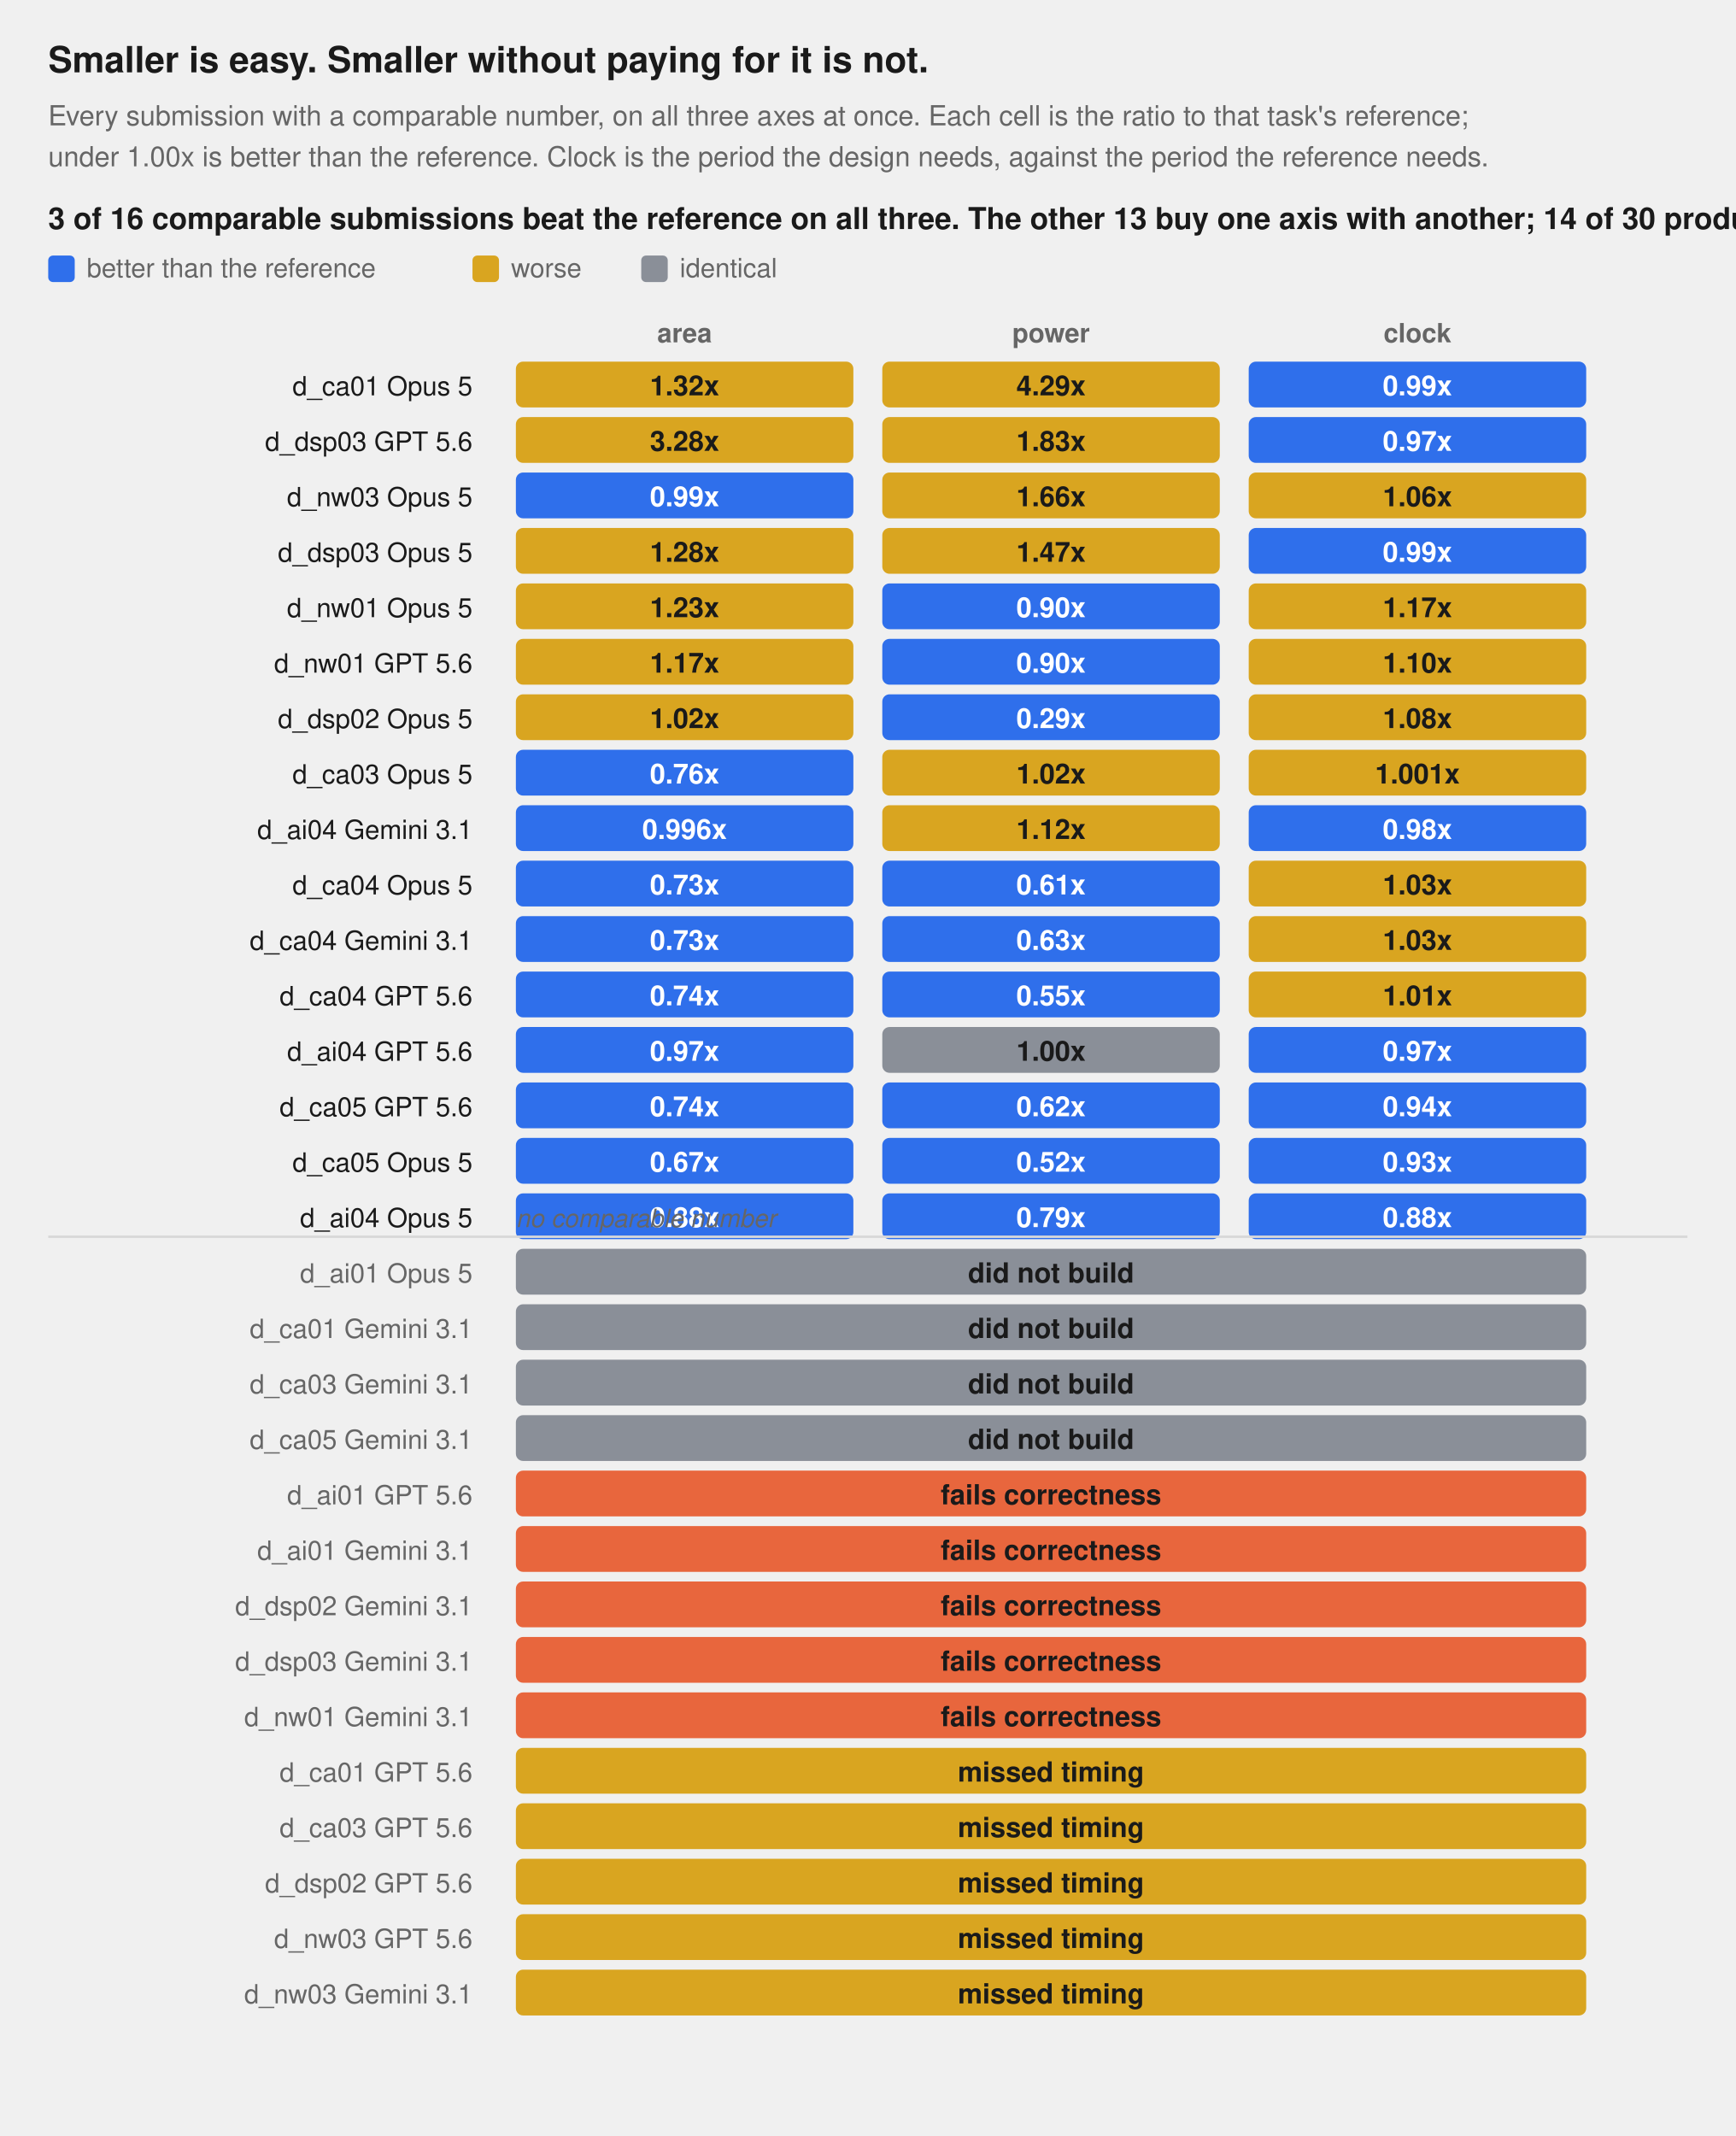
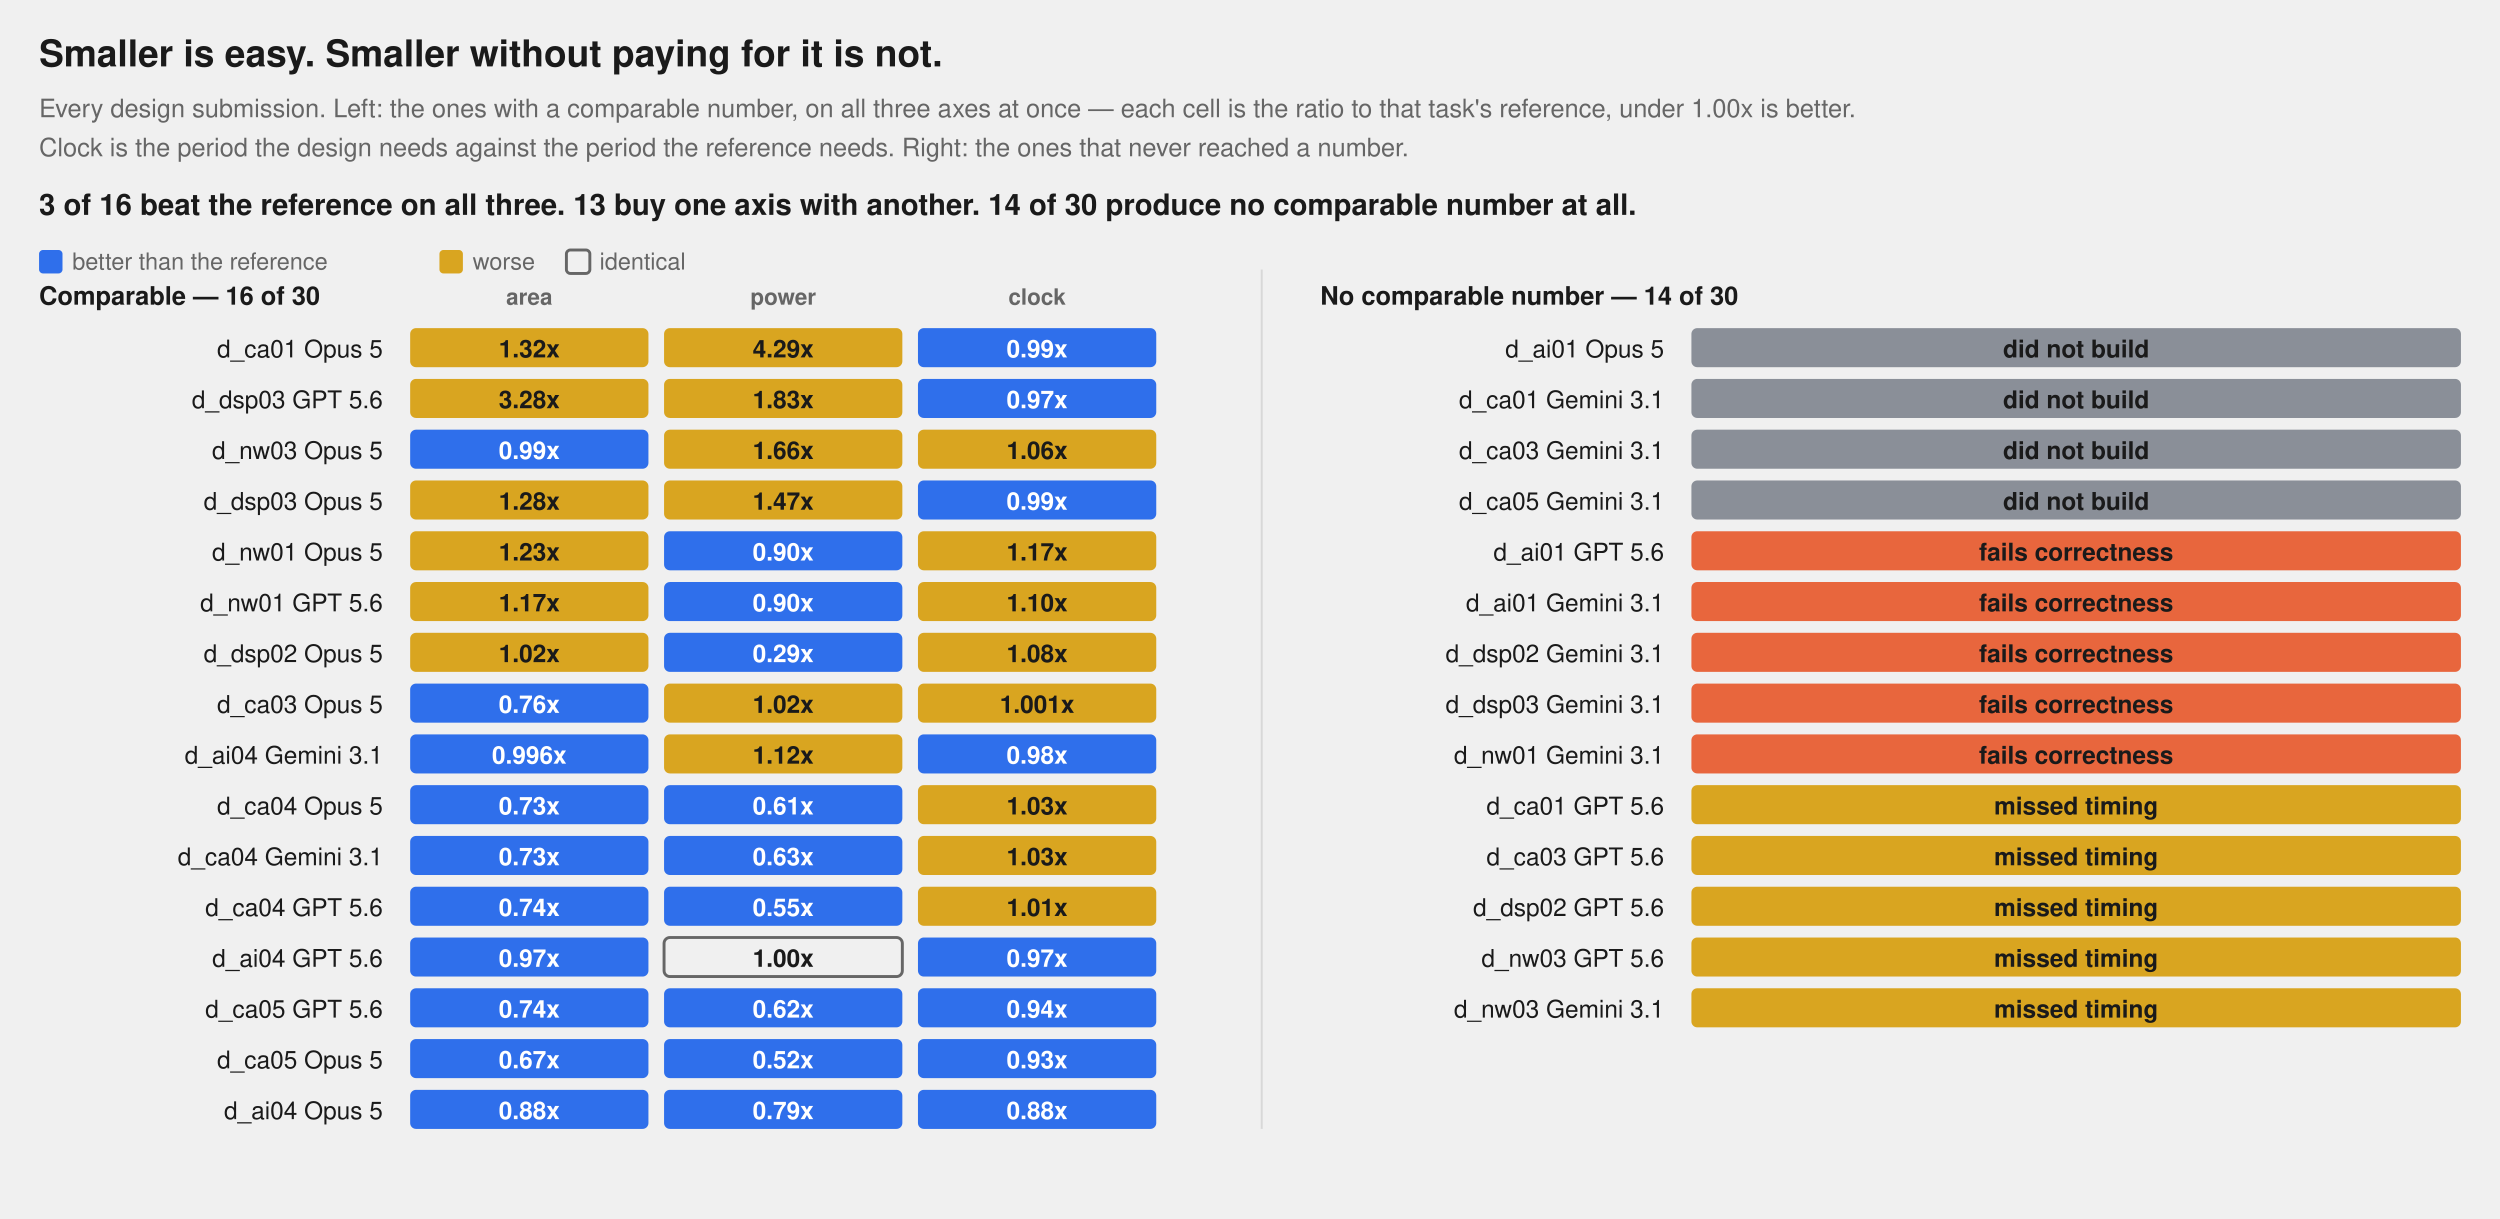
- <svg xmlns="http://www.w3.org/2000/svg" viewBox="0 0 720 886" font-family="-apple-system,BlinkMacSystemFont,Segoe UI,Helvetica,Arial,sans-serif">
-   <rect width="720" height="886" fill="none" />
-   <text x="20" y="30" fill="#1a1a1a" font-size="15" font-weight="700">Smaller is easy. Smaller without paying for it is not.</text>
-   <text x="20" y="52" fill="#666" font-size="11.5">Every submission with a comparable number, on all three axes at once. Each cell is the ratio to that task's reference;</text>
-   <text x="20" y="69" fill="#666" font-size="11.5">under 1.00x is better than the reference. Clock is the period the design needs, against the period the reference needs.</text>
-   <text x="20" y="95" fill="#1a1a1a" font-size="12.5" font-weight="700">3 of 16 comparable submissions beat the reference on all three. The other 13 buy one axis with another; 14 of 30 produce no comparable number at all.</text>
-   <rect x="20" y="106" width="11" height="11" rx="2" fill="#2f6feb" />
-   <text x="36" y="115" fill="#666" font-size="11">better than the reference</text>
-   <rect x="196" y="106" width="11" height="11" rx="2" fill="#d9a520" />
-   <text x="212" y="115" fill="#666" font-size="11">worse</text>
-   <rect x="266" y="106" width="11" height="11" rx="2" fill="#8a8f98" />
-   <text x="282" y="115" fill="#666" font-size="11">identical</text>
-   <text x="284" y="142" fill="#666" font-size="11" font-weight="600" text-anchor="middle">area</text>
-   <text x="436" y="142" fill="#666" font-size="11" font-weight="600" text-anchor="middle">power</text>
-   <text x="588" y="142" fill="#666" font-size="11" font-weight="600" text-anchor="middle">clock</text>
-   <text x="196" y="164" fill="#1a1a1a" font-size="11" text-anchor="end">d_ca01  Opus 5</text>
-   <rect x="214" y="150" width="140" height="19" rx="3" fill="#d9a520" />
-   <text x="284" y="164" fill="#1a1a1a" font-size="11.5" font-weight="600" text-anchor="middle">1.32x</text>
-   <rect x="366" y="150" width="140" height="19" rx="3" fill="#d9a520" />
-   <text x="436" y="164" fill="#1a1a1a" font-size="11.5" font-weight="600" text-anchor="middle">4.29x</text>
-   <rect x="518" y="150" width="140" height="19" rx="3" fill="#2f6feb" />
-   <text x="588" y="164" fill="#ffffff" font-size="11.5" font-weight="600" text-anchor="middle">0.99x</text>
-   <text x="196" y="187" fill="#1a1a1a" font-size="11" text-anchor="end">d_dsp03  GPT 5.6</text>
-   <rect x="214" y="173" width="140" height="19" rx="3" fill="#d9a520" />
-   <text x="284" y="187" fill="#1a1a1a" font-size="11.5" font-weight="600" text-anchor="middle">3.28x</text>
-   <rect x="366" y="173" width="140" height="19" rx="3" fill="#d9a520" />
-   <text x="436" y="187" fill="#1a1a1a" font-size="11.5" font-weight="600" text-anchor="middle">1.83x</text>
-   <rect x="518" y="173" width="140" height="19" rx="3" fill="#2f6feb" />
-   <text x="588" y="187" fill="#ffffff" font-size="11.5" font-weight="600" text-anchor="middle">0.97x</text>
-   <text x="196" y="210" fill="#1a1a1a" font-size="11" text-anchor="end">d_nw03  Opus 5</text>
-   <rect x="214" y="196" width="140" height="19" rx="3" fill="#2f6feb" />
-   <text x="284" y="210" fill="#ffffff" font-size="11.5" font-weight="600" text-anchor="middle">0.99x</text>
-   <rect x="366" y="196" width="140" height="19" rx="3" fill="#d9a520" />
-   <text x="436" y="210" fill="#1a1a1a" font-size="11.5" font-weight="600" text-anchor="middle">1.66x</text>
-   <rect x="518" y="196" width="140" height="19" rx="3" fill="#d9a520" />
-   <text x="588" y="210" fill="#1a1a1a" font-size="11.5" font-weight="600" text-anchor="middle">1.06x</text>
-   <text x="196" y="233" fill="#1a1a1a" font-size="11" text-anchor="end">d_dsp03  Opus 5</text>
-   <rect x="214" y="219" width="140" height="19" rx="3" fill="#d9a520" />
-   <text x="284" y="233" fill="#1a1a1a" font-size="11.5" font-weight="600" text-anchor="middle">1.28x</text>
-   <rect x="366" y="219" width="140" height="19" rx="3" fill="#d9a520" />
-   <text x="436" y="233" fill="#1a1a1a" font-size="11.5" font-weight="600" text-anchor="middle">1.47x</text>
-   <rect x="518" y="219" width="140" height="19" rx="3" fill="#2f6feb" />
-   <text x="588" y="233" fill="#ffffff" font-size="11.5" font-weight="600" text-anchor="middle">0.99x</text>
-   <text x="196" y="256" fill="#1a1a1a" font-size="11" text-anchor="end">d_nw01  Opus 5</text>
-   <rect x="214" y="242" width="140" height="19" rx="3" fill="#d9a520" />
-   <text x="284" y="256" fill="#1a1a1a" font-size="11.5" font-weight="600" text-anchor="middle">1.23x</text>
-   <rect x="366" y="242" width="140" height="19" rx="3" fill="#2f6feb" />
-   <text x="436" y="256" fill="#ffffff" font-size="11.5" font-weight="600" text-anchor="middle">0.90x</text>
-   <rect x="518" y="242" width="140" height="19" rx="3" fill="#d9a520" />
-   <text x="588" y="256" fill="#1a1a1a" font-size="11.5" font-weight="600" text-anchor="middle">1.17x</text>
-   <text x="196" y="279" fill="#1a1a1a" font-size="11" text-anchor="end">d_nw01  GPT 5.6</text>
-   <rect x="214" y="265" width="140" height="19" rx="3" fill="#d9a520" />
-   <text x="284" y="279" fill="#1a1a1a" font-size="11.5" font-weight="600" text-anchor="middle">1.17x</text>
-   <rect x="366" y="265" width="140" height="19" rx="3" fill="#2f6feb" />
-   <text x="436" y="279" fill="#ffffff" font-size="11.5" font-weight="600" text-anchor="middle">0.90x</text>
-   <rect x="518" y="265" width="140" height="19" rx="3" fill="#d9a520" />
-   <text x="588" y="279" fill="#1a1a1a" font-size="11.5" font-weight="600" text-anchor="middle">1.10x</text>
-   <text x="196" y="302" fill="#1a1a1a" font-size="11" text-anchor="end">d_dsp02  Opus 5</text>
-   <rect x="214" y="288" width="140" height="19" rx="3" fill="#d9a520" />
-   <text x="284" y="302" fill="#1a1a1a" font-size="11.5" font-weight="600" text-anchor="middle">1.02x</text>
-   <rect x="366" y="288" width="140" height="19" rx="3" fill="#2f6feb" />
-   <text x="436" y="302" fill="#ffffff" font-size="11.5" font-weight="600" text-anchor="middle">0.29x</text>
-   <rect x="518" y="288" width="140" height="19" rx="3" fill="#d9a520" />
-   <text x="588" y="302" fill="#1a1a1a" font-size="11.5" font-weight="600" text-anchor="middle">1.08x</text>
-   <text x="196" y="325" fill="#1a1a1a" font-size="11" text-anchor="end">d_ca03  Opus 5</text>
-   <rect x="214" y="311" width="140" height="19" rx="3" fill="#2f6feb" />
-   <text x="284" y="325" fill="#ffffff" font-size="11.5" font-weight="600" text-anchor="middle">0.76x</text>
-   <rect x="366" y="311" width="140" height="19" rx="3" fill="#d9a520" />
-   <text x="436" y="325" fill="#1a1a1a" font-size="11.5" font-weight="600" text-anchor="middle">1.02x</text>
-   <rect x="518" y="311" width="140" height="19" rx="3" fill="#d9a520" />
-   <text x="588" y="325" fill="#1a1a1a" font-size="11.5" font-weight="600" text-anchor="middle">1.001x</text>
-   <text x="196" y="348" fill="#1a1a1a" font-size="11" text-anchor="end">d_ai04  Gemini 3.1</text>
-   <rect x="214" y="334" width="140" height="19" rx="3" fill="#2f6feb" />
-   <text x="284" y="348" fill="#ffffff" font-size="11.5" font-weight="600" text-anchor="middle">0.996x</text>
-   <rect x="366" y="334" width="140" height="19" rx="3" fill="#d9a520" />
-   <text x="436" y="348" fill="#1a1a1a" font-size="11.5" font-weight="600" text-anchor="middle">1.12x</text>
-   <rect x="518" y="334" width="140" height="19" rx="3" fill="#2f6feb" />
-   <text x="588" y="348" fill="#ffffff" font-size="11.5" font-weight="600" text-anchor="middle">0.98x</text>
-   <text x="196" y="371" fill="#1a1a1a" font-size="11" text-anchor="end">d_ca04  Opus 5</text>
-   <rect x="214" y="357" width="140" height="19" rx="3" fill="#2f6feb" />
-   <text x="284" y="371" fill="#ffffff" font-size="11.5" font-weight="600" text-anchor="middle">0.73x</text>
-   <rect x="366" y="357" width="140" height="19" rx="3" fill="#2f6feb" />
-   <text x="436" y="371" fill="#ffffff" font-size="11.5" font-weight="600" text-anchor="middle">0.61x</text>
-   <rect x="518" y="357" width="140" height="19" rx="3" fill="#d9a520" />
-   <text x="588" y="371" fill="#1a1a1a" font-size="11.5" font-weight="600" text-anchor="middle">1.03x</text>
-   <text x="196" y="394" fill="#1a1a1a" font-size="11" text-anchor="end">d_ca04  Gemini 3.1</text>
-   <rect x="214" y="380" width="140" height="19" rx="3" fill="#2f6feb" />
-   <text x="284" y="394" fill="#ffffff" font-size="11.5" font-weight="600" text-anchor="middle">0.73x</text>
-   <rect x="366" y="380" width="140" height="19" rx="3" fill="#2f6feb" />
-   <text x="436" y="394" fill="#ffffff" font-size="11.5" font-weight="600" text-anchor="middle">0.63x</text>
-   <rect x="518" y="380" width="140" height="19" rx="3" fill="#d9a520" />
-   <text x="588" y="394" fill="#1a1a1a" font-size="11.5" font-weight="600" text-anchor="middle">1.03x</text>
-   <text x="196" y="417" fill="#1a1a1a" font-size="11" text-anchor="end">d_ca04  GPT 5.6</text>
-   <rect x="214" y="403" width="140" height="19" rx="3" fill="#2f6feb" />
-   <text x="284" y="417" fill="#ffffff" font-size="11.5" font-weight="600" text-anchor="middle">0.74x</text>
-   <rect x="366" y="403" width="140" height="19" rx="3" fill="#2f6feb" />
-   <text x="436" y="417" fill="#ffffff" font-size="11.5" font-weight="600" text-anchor="middle">0.55x</text>
-   <rect x="518" y="403" width="140" height="19" rx="3" fill="#d9a520" />
-   <text x="588" y="417" fill="#1a1a1a" font-size="11.5" font-weight="600" text-anchor="middle">1.01x</text>
-   <text x="196" y="440" fill="#1a1a1a" font-size="11" text-anchor="end">d_ai04  GPT 5.6</text>
-   <rect x="214" y="426" width="140" height="19" rx="3" fill="#2f6feb" />
-   <text x="284" y="440" fill="#ffffff" font-size="11.5" font-weight="600" text-anchor="middle">0.97x</text>
-   <rect x="366" y="426" width="140" height="19" rx="3" fill="#8a8f98" />
-   <text x="436" y="440" fill="#1a1a1a" font-size="11.5" font-weight="600" text-anchor="middle">1.00x</text>
-   <rect x="518" y="426" width="140" height="19" rx="3" fill="#2f6feb" />
-   <text x="588" y="440" fill="#ffffff" font-size="11.5" font-weight="600" text-anchor="middle">0.97x</text>
-   <text x="196" y="463" fill="#1a1a1a" font-size="11" text-anchor="end">d_ca05  GPT 5.6</text>
-   <rect x="214" y="449" width="140" height="19" rx="3" fill="#2f6feb" />
-   <text x="284" y="463" fill="#ffffff" font-size="11.5" font-weight="600" text-anchor="middle">0.74x</text>
-   <rect x="366" y="449" width="140" height="19" rx="3" fill="#2f6feb" />
-   <text x="436" y="463" fill="#ffffff" font-size="11.5" font-weight="600" text-anchor="middle">0.62x</text>
-   <rect x="518" y="449" width="140" height="19" rx="3" fill="#2f6feb" />
-   <text x="588" y="463" fill="#ffffff" font-size="11.5" font-weight="600" text-anchor="middle">0.94x</text>
-   <text x="196" y="486" fill="#1a1a1a" font-size="11" text-anchor="end">d_ca05  Opus 5</text>
-   <rect x="214" y="472" width="140" height="19" rx="3" fill="#2f6feb" />
-   <text x="284" y="486" fill="#ffffff" font-size="11.5" font-weight="600" text-anchor="middle">0.67x</text>
-   <rect x="366" y="472" width="140" height="19" rx="3" fill="#2f6feb" />
-   <text x="436" y="486" fill="#ffffff" font-size="11.5" font-weight="600" text-anchor="middle">0.52x</text>
-   <rect x="518" y="472" width="140" height="19" rx="3" fill="#2f6feb" />
-   <text x="588" y="486" fill="#ffffff" font-size="11.5" font-weight="600" text-anchor="middle">0.93x</text>
-   <text x="196" y="509" fill="#1a1a1a" font-size="11" text-anchor="end">d_ai04  Opus 5</text>
-   <rect x="214" y="495" width="140" height="19" rx="3" fill="#2f6feb" />
-   <text x="284" y="509" fill="#ffffff" font-size="11.5" font-weight="600" text-anchor="middle">0.88x</text>
-   <rect x="366" y="495" width="140" height="19" rx="3" fill="#2f6feb" />
-   <text x="436" y="509" fill="#ffffff" font-size="11.5" font-weight="600" text-anchor="middle">0.79x</text>
-   <rect x="518" y="495" width="140" height="19" rx="3" fill="#2f6feb" />
-   <text x="588" y="509" fill="#ffffff" font-size="11.5" font-weight="600" text-anchor="middle">0.88x</text>
-   <line x1="20" y1="513" x2="700" y2="513" stroke="#d8d8d8" stroke-width="1" />
-   <text x="214" y="509" fill="#666" font-size="10.5" font-style="italic">no comparable number</text>
-   <text x="196" y="532" fill="#666" font-size="11" text-anchor="end">d_ai01  Opus 5</text>
-   <rect x="214" y="518" width="444" height="19" rx="3" fill="#8a8f98" />
-   <text x="436" y="532" fill="#1a1a1a" font-size="11.5" font-weight="600" text-anchor="middle">did not build</text>
-   <text x="196" y="555" fill="#666" font-size="11" text-anchor="end">d_ca01  Gemini 3.1</text>
-   <rect x="214" y="541" width="444" height="19" rx="3" fill="#8a8f98" />
-   <text x="436" y="555" fill="#1a1a1a" font-size="11.5" font-weight="600" text-anchor="middle">did not build</text>
-   <text x="196" y="578" fill="#666" font-size="11" text-anchor="end">d_ca03  Gemini 3.1</text>
-   <rect x="214" y="564" width="444" height="19" rx="3" fill="#8a8f98" />
-   <text x="436" y="578" fill="#1a1a1a" font-size="11.5" font-weight="600" text-anchor="middle">did not build</text>
-   <text x="196" y="601" fill="#666" font-size="11" text-anchor="end">d_ca05  Gemini 3.1</text>
-   <rect x="214" y="587" width="444" height="19" rx="3" fill="#8a8f98" />
-   <text x="436" y="601" fill="#1a1a1a" font-size="11.5" font-weight="600" text-anchor="middle">did not build</text>
-   <text x="196" y="624" fill="#666" font-size="11" text-anchor="end">d_ai01  GPT 5.6</text>
-   <rect x="214" y="610" width="444" height="19" rx="3" fill="#e8663d" />
-   <text x="436" y="624" fill="#1a1a1a" font-size="11.5" font-weight="600" text-anchor="middle">fails correctness</text>
-   <text x="196" y="647" fill="#666" font-size="11" text-anchor="end">d_ai01  Gemini 3.1</text>
-   <rect x="214" y="633" width="444" height="19" rx="3" fill="#e8663d" />
-   <text x="436" y="647" fill="#1a1a1a" font-size="11.5" font-weight="600" text-anchor="middle">fails correctness</text>
-   <text x="196" y="670" fill="#666" font-size="11" text-anchor="end">d_dsp02  Gemini 3.1</text>
-   <rect x="214" y="656" width="444" height="19" rx="3" fill="#e8663d" />
-   <text x="436" y="670" fill="#1a1a1a" font-size="11.5" font-weight="600" text-anchor="middle">fails correctness</text>
-   <text x="196" y="693" fill="#666" font-size="11" text-anchor="end">d_dsp03  Gemini 3.1</text>
-   <rect x="214" y="679" width="444" height="19" rx="3" fill="#e8663d" />
-   <text x="436" y="693" fill="#1a1a1a" font-size="11.5" font-weight="600" text-anchor="middle">fails correctness</text>
-   <text x="196" y="716" fill="#666" font-size="11" text-anchor="end">d_nw01  Gemini 3.1</text>
-   <rect x="214" y="702" width="444" height="19" rx="3" fill="#e8663d" />
-   <text x="436" y="716" fill="#1a1a1a" font-size="11.5" font-weight="600" text-anchor="middle">fails correctness</text>
-   <text x="196" y="739" fill="#666" font-size="11" text-anchor="end">d_ca01  GPT 5.6</text>
-   <rect x="214" y="725" width="444" height="19" rx="3" fill="#d9a520" />
-   <text x="436" y="739" fill="#1a1a1a" font-size="11.5" font-weight="600" text-anchor="middle">missed timing</text>
-   <text x="196" y="762" fill="#666" font-size="11" text-anchor="end">d_ca03  GPT 5.6</text>
-   <rect x="214" y="748" width="444" height="19" rx="3" fill="#d9a520" />
-   <text x="436" y="762" fill="#1a1a1a" font-size="11.5" font-weight="600" text-anchor="middle">missed timing</text>
-   <text x="196" y="785" fill="#666" font-size="11" text-anchor="end">d_dsp02  GPT 5.6</text>
-   <rect x="214" y="771" width="444" height="19" rx="3" fill="#d9a520" />
-   <text x="436" y="785" fill="#1a1a1a" font-size="11.5" font-weight="600" text-anchor="middle">missed timing</text>
-   <text x="196" y="808" fill="#666" font-size="11" text-anchor="end">d_nw03  GPT 5.6</text>
-   <rect x="214" y="794" width="444" height="19" rx="3" fill="#d9a520" />
-   <text x="436" y="808" fill="#1a1a1a" font-size="11.5" font-weight="600" text-anchor="middle">missed timing</text>
-   <text x="196" y="831" fill="#666" font-size="11" text-anchor="end">d_nw03  Gemini 3.1</text>
-   <rect x="214" y="817" width="444" height="19" rx="3" fill="#d9a520" />
-   <text x="436" y="831" fill="#1a1a1a" font-size="11.5" font-weight="600" text-anchor="middle">missed timing</text>
+ <svg xmlns="http://www.w3.org/2000/svg" viewBox="0 0 1280 624" font-family="-apple-system,BlinkMacSystemFont,Segoe UI,Helvetica,Arial,sans-serif">
+   <rect width="1280" height="624" fill="none" />
+   <text x="20" y="34" fill="#1a1a1a" font-size="19" font-weight="700">Smaller is easy. Smaller without paying for it is not.</text>
+   <text x="20" y="60" fill="#666" font-size="13">Every design submission. Left: the ones with a comparable number, on all three axes at once — each cell is the ratio to that task's reference, under 1.00x is better.</text>
+   <text x="20" y="80" fill="#666" font-size="13">Clock is the period the design needs against the period the reference needs. Right: the ones that never reached a number.</text>
+   <text x="20" y="110" fill="#1a1a1a" font-size="15" font-weight="700">3 of 16 beat the reference on all three. 13 buy one axis with another. 14 of 30 produce no comparable number at all.</text>
+   <rect x="20" y="128" width="12" height="12" rx="2" fill="#2f6feb" />
+   <text x="37" y="138" fill="#666" font-size="12">better than the reference</text>
+   <rect x="225" y="128" width="12" height="12" rx="2" fill="#d9a520" />
+   <text x="242" y="138" fill="#666" font-size="12">worse</text>
+   <rect x="290" y="128" width="12" height="12" rx="2" fill="none" stroke="#666" stroke-width="1.5" />
+   <text x="307" y="138" fill="#666" font-size="12">identical</text>
+   <text x="20" y="156" fill="#1a1a1a" font-size="13" font-weight="700">Comparable — 16 of 30</text>
+   <text x="676" y="156" fill="#1a1a1a" font-size="13" font-weight="700">No comparable number — 14 of 30</text>
+   <text x="271" y="156" fill="#666" font-size="11.5" font-weight="600" text-anchor="middle">area</text>
+   <text x="401" y="156" fill="#666" font-size="11.5" font-weight="600" text-anchor="middle">power</text>
+   <text x="531" y="156" fill="#666" font-size="11.5" font-weight="600" text-anchor="middle">clock</text>
+   <line x1="646" y1="138" x2="646" y2="578" stroke="#d8d8d8" stroke-width="1" />
+   <text x="196" y="183" fill="#1a1a1a" font-size="12.5" text-anchor="end">d_ca01  Opus 5</text>
+   <rect x="210" y="168" width="122" height="20" rx="3" fill="#d9a520" />
+   <text x="271" y="183" fill="#1a1a1a" font-size="12.5" font-weight="600" text-anchor="middle">1.32x</text>
+   <rect x="340" y="168" width="122" height="20" rx="3" fill="#d9a520" />
+   <text x="401" y="183" fill="#1a1a1a" font-size="12.5" font-weight="600" text-anchor="middle">4.29x</text>
+   <rect x="470" y="168" width="122" height="20" rx="3" fill="#2f6feb" />
+   <text x="531" y="183" fill="#ffffff" font-size="12.5" font-weight="600" text-anchor="middle">0.99x</text>
+   <text x="196" y="209" fill="#1a1a1a" font-size="12.5" text-anchor="end">d_dsp03  GPT 5.6</text>
+   <rect x="210" y="194" width="122" height="20" rx="3" fill="#d9a520" />
+   <text x="271" y="209" fill="#1a1a1a" font-size="12.5" font-weight="600" text-anchor="middle">3.28x</text>
+   <rect x="340" y="194" width="122" height="20" rx="3" fill="#d9a520" />
+   <text x="401" y="209" fill="#1a1a1a" font-size="12.5" font-weight="600" text-anchor="middle">1.83x</text>
+   <rect x="470" y="194" width="122" height="20" rx="3" fill="#2f6feb" />
+   <text x="531" y="209" fill="#ffffff" font-size="12.5" font-weight="600" text-anchor="middle">0.97x</text>
+   <text x="196" y="235" fill="#1a1a1a" font-size="12.5" text-anchor="end">d_nw03  Opus 5</text>
+   <rect x="210" y="220" width="122" height="20" rx="3" fill="#2f6feb" />
+   <text x="271" y="235" fill="#ffffff" font-size="12.5" font-weight="600" text-anchor="middle">0.99x</text>
+   <rect x="340" y="220" width="122" height="20" rx="3" fill="#d9a520" />
+   <text x="401" y="235" fill="#1a1a1a" font-size="12.5" font-weight="600" text-anchor="middle">1.66x</text>
+   <rect x="470" y="220" width="122" height="20" rx="3" fill="#d9a520" />
+   <text x="531" y="235" fill="#1a1a1a" font-size="12.5" font-weight="600" text-anchor="middle">1.06x</text>
+   <text x="196" y="261" fill="#1a1a1a" font-size="12.5" text-anchor="end">d_dsp03  Opus 5</text>
+   <rect x="210" y="246" width="122" height="20" rx="3" fill="#d9a520" />
+   <text x="271" y="261" fill="#1a1a1a" font-size="12.5" font-weight="600" text-anchor="middle">1.28x</text>
+   <rect x="340" y="246" width="122" height="20" rx="3" fill="#d9a520" />
+   <text x="401" y="261" fill="#1a1a1a" font-size="12.5" font-weight="600" text-anchor="middle">1.47x</text>
+   <rect x="470" y="246" width="122" height="20" rx="3" fill="#2f6feb" />
+   <text x="531" y="261" fill="#ffffff" font-size="12.5" font-weight="600" text-anchor="middle">0.99x</text>
+   <text x="196" y="287" fill="#1a1a1a" font-size="12.5" text-anchor="end">d_nw01  Opus 5</text>
+   <rect x="210" y="272" width="122" height="20" rx="3" fill="#d9a520" />
+   <text x="271" y="287" fill="#1a1a1a" font-size="12.5" font-weight="600" text-anchor="middle">1.23x</text>
+   <rect x="340" y="272" width="122" height="20" rx="3" fill="#2f6feb" />
+   <text x="401" y="287" fill="#ffffff" font-size="12.5" font-weight="600" text-anchor="middle">0.90x</text>
+   <rect x="470" y="272" width="122" height="20" rx="3" fill="#d9a520" />
+   <text x="531" y="287" fill="#1a1a1a" font-size="12.5" font-weight="600" text-anchor="middle">1.17x</text>
+   <text x="196" y="313" fill="#1a1a1a" font-size="12.5" text-anchor="end">d_nw01  GPT 5.6</text>
+   <rect x="210" y="298" width="122" height="20" rx="3" fill="#d9a520" />
+   <text x="271" y="313" fill="#1a1a1a" font-size="12.5" font-weight="600" text-anchor="middle">1.17x</text>
+   <rect x="340" y="298" width="122" height="20" rx="3" fill="#2f6feb" />
+   <text x="401" y="313" fill="#ffffff" font-size="12.5" font-weight="600" text-anchor="middle">0.90x</text>
+   <rect x="470" y="298" width="122" height="20" rx="3" fill="#d9a520" />
+   <text x="531" y="313" fill="#1a1a1a" font-size="12.5" font-weight="600" text-anchor="middle">1.10x</text>
+   <text x="196" y="339" fill="#1a1a1a" font-size="12.5" text-anchor="end">d_dsp02  Opus 5</text>
+   <rect x="210" y="324" width="122" height="20" rx="3" fill="#d9a520" />
+   <text x="271" y="339" fill="#1a1a1a" font-size="12.5" font-weight="600" text-anchor="middle">1.02x</text>
+   <rect x="340" y="324" width="122" height="20" rx="3" fill="#2f6feb" />
+   <text x="401" y="339" fill="#ffffff" font-size="12.5" font-weight="600" text-anchor="middle">0.29x</text>
+   <rect x="470" y="324" width="122" height="20" rx="3" fill="#d9a520" />
+   <text x="531" y="339" fill="#1a1a1a" font-size="12.5" font-weight="600" text-anchor="middle">1.08x</text>
+   <text x="196" y="365" fill="#1a1a1a" font-size="12.5" text-anchor="end">d_ca03  Opus 5</text>
+   <rect x="210" y="350" width="122" height="20" rx="3" fill="#2f6feb" />
+   <text x="271" y="365" fill="#ffffff" font-size="12.5" font-weight="600" text-anchor="middle">0.76x</text>
+   <rect x="340" y="350" width="122" height="20" rx="3" fill="#d9a520" />
+   <text x="401" y="365" fill="#1a1a1a" font-size="12.5" font-weight="600" text-anchor="middle">1.02x</text>
+   <rect x="470" y="350" width="122" height="20" rx="3" fill="#d9a520" />
+   <text x="531" y="365" fill="#1a1a1a" font-size="12.5" font-weight="600" text-anchor="middle">1.001x</text>
+   <text x="196" y="391" fill="#1a1a1a" font-size="12.5" text-anchor="end">d_ai04  Gemini 3.1</text>
+   <rect x="210" y="376" width="122" height="20" rx="3" fill="#2f6feb" />
+   <text x="271" y="391" fill="#ffffff" font-size="12.5" font-weight="600" text-anchor="middle">0.996x</text>
+   <rect x="340" y="376" width="122" height="20" rx="3" fill="#d9a520" />
+   <text x="401" y="391" fill="#1a1a1a" font-size="12.5" font-weight="600" text-anchor="middle">1.12x</text>
+   <rect x="470" y="376" width="122" height="20" rx="3" fill="#2f6feb" />
+   <text x="531" y="391" fill="#ffffff" font-size="12.5" font-weight="600" text-anchor="middle">0.98x</text>
+   <text x="196" y="417" fill="#1a1a1a" font-size="12.5" text-anchor="end">d_ca04  Opus 5</text>
+   <rect x="210" y="402" width="122" height="20" rx="3" fill="#2f6feb" />
+   <text x="271" y="417" fill="#ffffff" font-size="12.5" font-weight="600" text-anchor="middle">0.73x</text>
+   <rect x="340" y="402" width="122" height="20" rx="3" fill="#2f6feb" />
+   <text x="401" y="417" fill="#ffffff" font-size="12.5" font-weight="600" text-anchor="middle">0.61x</text>
+   <rect x="470" y="402" width="122" height="20" rx="3" fill="#d9a520" />
+   <text x="531" y="417" fill="#1a1a1a" font-size="12.5" font-weight="600" text-anchor="middle">1.03x</text>
+   <text x="196" y="443" fill="#1a1a1a" font-size="12.5" text-anchor="end">d_ca04  Gemini 3.1</text>
+   <rect x="210" y="428" width="122" height="20" rx="3" fill="#2f6feb" />
+   <text x="271" y="443" fill="#ffffff" font-size="12.5" font-weight="600" text-anchor="middle">0.73x</text>
+   <rect x="340" y="428" width="122" height="20" rx="3" fill="#2f6feb" />
+   <text x="401" y="443" fill="#ffffff" font-size="12.5" font-weight="600" text-anchor="middle">0.63x</text>
+   <rect x="470" y="428" width="122" height="20" rx="3" fill="#d9a520" />
+   <text x="531" y="443" fill="#1a1a1a" font-size="12.5" font-weight="600" text-anchor="middle">1.03x</text>
+   <text x="196" y="469" fill="#1a1a1a" font-size="12.5" text-anchor="end">d_ca04  GPT 5.6</text>
+   <rect x="210" y="454" width="122" height="20" rx="3" fill="#2f6feb" />
+   <text x="271" y="469" fill="#ffffff" font-size="12.5" font-weight="600" text-anchor="middle">0.74x</text>
+   <rect x="340" y="454" width="122" height="20" rx="3" fill="#2f6feb" />
+   <text x="401" y="469" fill="#ffffff" font-size="12.5" font-weight="600" text-anchor="middle">0.55x</text>
+   <rect x="470" y="454" width="122" height="20" rx="3" fill="#d9a520" />
+   <text x="531" y="469" fill="#1a1a1a" font-size="12.5" font-weight="600" text-anchor="middle">1.01x</text>
+   <text x="196" y="495" fill="#1a1a1a" font-size="12.5" text-anchor="end">d_ai04  GPT 5.6</text>
+   <rect x="210" y="480" width="122" height="20" rx="3" fill="#2f6feb" />
+   <text x="271" y="495" fill="#ffffff" font-size="12.5" font-weight="600" text-anchor="middle">0.97x</text>
+   <rect x="340" y="480" width="122" height="20" rx="3" fill="none" stroke="#666" stroke-width="1.5" />
+   <text x="401" y="495" fill="#1a1a1a" font-size="12.5" font-weight="600" text-anchor="middle">1.00x</text>
+   <rect x="470" y="480" width="122" height="20" rx="3" fill="#2f6feb" />
+   <text x="531" y="495" fill="#ffffff" font-size="12.5" font-weight="600" text-anchor="middle">0.97x</text>
+   <text x="196" y="521" fill="#1a1a1a" font-size="12.5" text-anchor="end">d_ca05  GPT 5.6</text>
+   <rect x="210" y="506" width="122" height="20" rx="3" fill="#2f6feb" />
+   <text x="271" y="521" fill="#ffffff" font-size="12.5" font-weight="600" text-anchor="middle">0.74x</text>
+   <rect x="340" y="506" width="122" height="20" rx="3" fill="#2f6feb" />
+   <text x="401" y="521" fill="#ffffff" font-size="12.5" font-weight="600" text-anchor="middle">0.62x</text>
+   <rect x="470" y="506" width="122" height="20" rx="3" fill="#2f6feb" />
+   <text x="531" y="521" fill="#ffffff" font-size="12.5" font-weight="600" text-anchor="middle">0.94x</text>
+   <text x="196" y="547" fill="#1a1a1a" font-size="12.5" text-anchor="end">d_ca05  Opus 5</text>
+   <rect x="210" y="532" width="122" height="20" rx="3" fill="#2f6feb" />
+   <text x="271" y="547" fill="#ffffff" font-size="12.5" font-weight="600" text-anchor="middle">0.67x</text>
+   <rect x="340" y="532" width="122" height="20" rx="3" fill="#2f6feb" />
+   <text x="401" y="547" fill="#ffffff" font-size="12.5" font-weight="600" text-anchor="middle">0.52x</text>
+   <rect x="470" y="532" width="122" height="20" rx="3" fill="#2f6feb" />
+   <text x="531" y="547" fill="#ffffff" font-size="12.5" font-weight="600" text-anchor="middle">0.93x</text>
+   <text x="196" y="573" fill="#1a1a1a" font-size="12.5" text-anchor="end">d_ai04  Opus 5</text>
+   <rect x="210" y="558" width="122" height="20" rx="3" fill="#2f6feb" />
+   <text x="271" y="573" fill="#ffffff" font-size="12.5" font-weight="600" text-anchor="middle">0.88x</text>
+   <rect x="340" y="558" width="122" height="20" rx="3" fill="#2f6feb" />
+   <text x="401" y="573" fill="#ffffff" font-size="12.5" font-weight="600" text-anchor="middle">0.79x</text>
+   <rect x="470" y="558" width="122" height="20" rx="3" fill="#2f6feb" />
+   <text x="531" y="573" fill="#ffffff" font-size="12.5" font-weight="600" text-anchor="middle">0.88x</text>
+   <text x="852" y="183" fill="#1a1a1a" font-size="12.5" text-anchor="end">d_ai01  Opus 5</text>
+   <rect x="866" y="168" width="394" height="20" rx="3" fill="#8a8f98" />
+   <text x="1063" y="183" fill="#1a1a1a" font-size="12.5" font-weight="600" text-anchor="middle">did not build</text>
+   <text x="852" y="209" fill="#1a1a1a" font-size="12.5" text-anchor="end">d_ca01  Gemini 3.1</text>
+   <rect x="866" y="194" width="394" height="20" rx="3" fill="#8a8f98" />
+   <text x="1063" y="209" fill="#1a1a1a" font-size="12.5" font-weight="600" text-anchor="middle">did not build</text>
+   <text x="852" y="235" fill="#1a1a1a" font-size="12.5" text-anchor="end">d_ca03  Gemini 3.1</text>
+   <rect x="866" y="220" width="394" height="20" rx="3" fill="#8a8f98" />
+   <text x="1063" y="235" fill="#1a1a1a" font-size="12.5" font-weight="600" text-anchor="middle">did not build</text>
+   <text x="852" y="261" fill="#1a1a1a" font-size="12.5" text-anchor="end">d_ca05  Gemini 3.1</text>
+   <rect x="866" y="246" width="394" height="20" rx="3" fill="#8a8f98" />
+   <text x="1063" y="261" fill="#1a1a1a" font-size="12.5" font-weight="600" text-anchor="middle">did not build</text>
+   <text x="852" y="287" fill="#1a1a1a" font-size="12.5" text-anchor="end">d_ai01  GPT 5.6</text>
+   <rect x="866" y="272" width="394" height="20" rx="3" fill="#e8663d" />
+   <text x="1063" y="287" fill="#1a1a1a" font-size="12.5" font-weight="600" text-anchor="middle">fails correctness</text>
+   <text x="852" y="313" fill="#1a1a1a" font-size="12.5" text-anchor="end">d_ai01  Gemini 3.1</text>
+   <rect x="866" y="298" width="394" height="20" rx="3" fill="#e8663d" />
+   <text x="1063" y="313" fill="#1a1a1a" font-size="12.5" font-weight="600" text-anchor="middle">fails correctness</text>
+   <text x="852" y="339" fill="#1a1a1a" font-size="12.5" text-anchor="end">d_dsp02  Gemini 3.1</text>
+   <rect x="866" y="324" width="394" height="20" rx="3" fill="#e8663d" />
+   <text x="1063" y="339" fill="#1a1a1a" font-size="12.5" font-weight="600" text-anchor="middle">fails correctness</text>
+   <text x="852" y="365" fill="#1a1a1a" font-size="12.5" text-anchor="end">d_dsp03  Gemini 3.1</text>
+   <rect x="866" y="350" width="394" height="20" rx="3" fill="#e8663d" />
+   <text x="1063" y="365" fill="#1a1a1a" font-size="12.5" font-weight="600" text-anchor="middle">fails correctness</text>
+   <text x="852" y="391" fill="#1a1a1a" font-size="12.5" text-anchor="end">d_nw01  Gemini 3.1</text>
+   <rect x="866" y="376" width="394" height="20" rx="3" fill="#e8663d" />
+   <text x="1063" y="391" fill="#1a1a1a" font-size="12.5" font-weight="600" text-anchor="middle">fails correctness</text>
+   <text x="852" y="417" fill="#1a1a1a" font-size="12.5" text-anchor="end">d_ca01  GPT 5.6</text>
+   <rect x="866" y="402" width="394" height="20" rx="3" fill="#d9a520" />
+   <text x="1063" y="417" fill="#1a1a1a" font-size="12.5" font-weight="600" text-anchor="middle">missed timing</text>
+   <text x="852" y="443" fill="#1a1a1a" font-size="12.5" text-anchor="end">d_ca03  GPT 5.6</text>
+   <rect x="866" y="428" width="394" height="20" rx="3" fill="#d9a520" />
+   <text x="1063" y="443" fill="#1a1a1a" font-size="12.5" font-weight="600" text-anchor="middle">missed timing</text>
+   <text x="852" y="469" fill="#1a1a1a" font-size="12.5" text-anchor="end">d_dsp02  GPT 5.6</text>
+   <rect x="866" y="454" width="394" height="20" rx="3" fill="#d9a520" />
+   <text x="1063" y="469" fill="#1a1a1a" font-size="12.5" font-weight="600" text-anchor="middle">missed timing</text>
+   <text x="852" y="495" fill="#1a1a1a" font-size="12.5" text-anchor="end">d_nw03  GPT 5.6</text>
+   <rect x="866" y="480" width="394" height="20" rx="3" fill="#d9a520" />
+   <text x="1063" y="495" fill="#1a1a1a" font-size="12.5" font-weight="600" text-anchor="middle">missed timing</text>
+   <text x="852" y="521" fill="#1a1a1a" font-size="12.5" text-anchor="end">d_nw03  Gemini 3.1</text>
+   <rect x="866" y="506" width="394" height="20" rx="3" fill="#d9a520" />
+   <text x="1063" y="521" fill="#1a1a1a" font-size="12.5" font-weight="600" text-anchor="middle">missed timing</text>
</svg>
